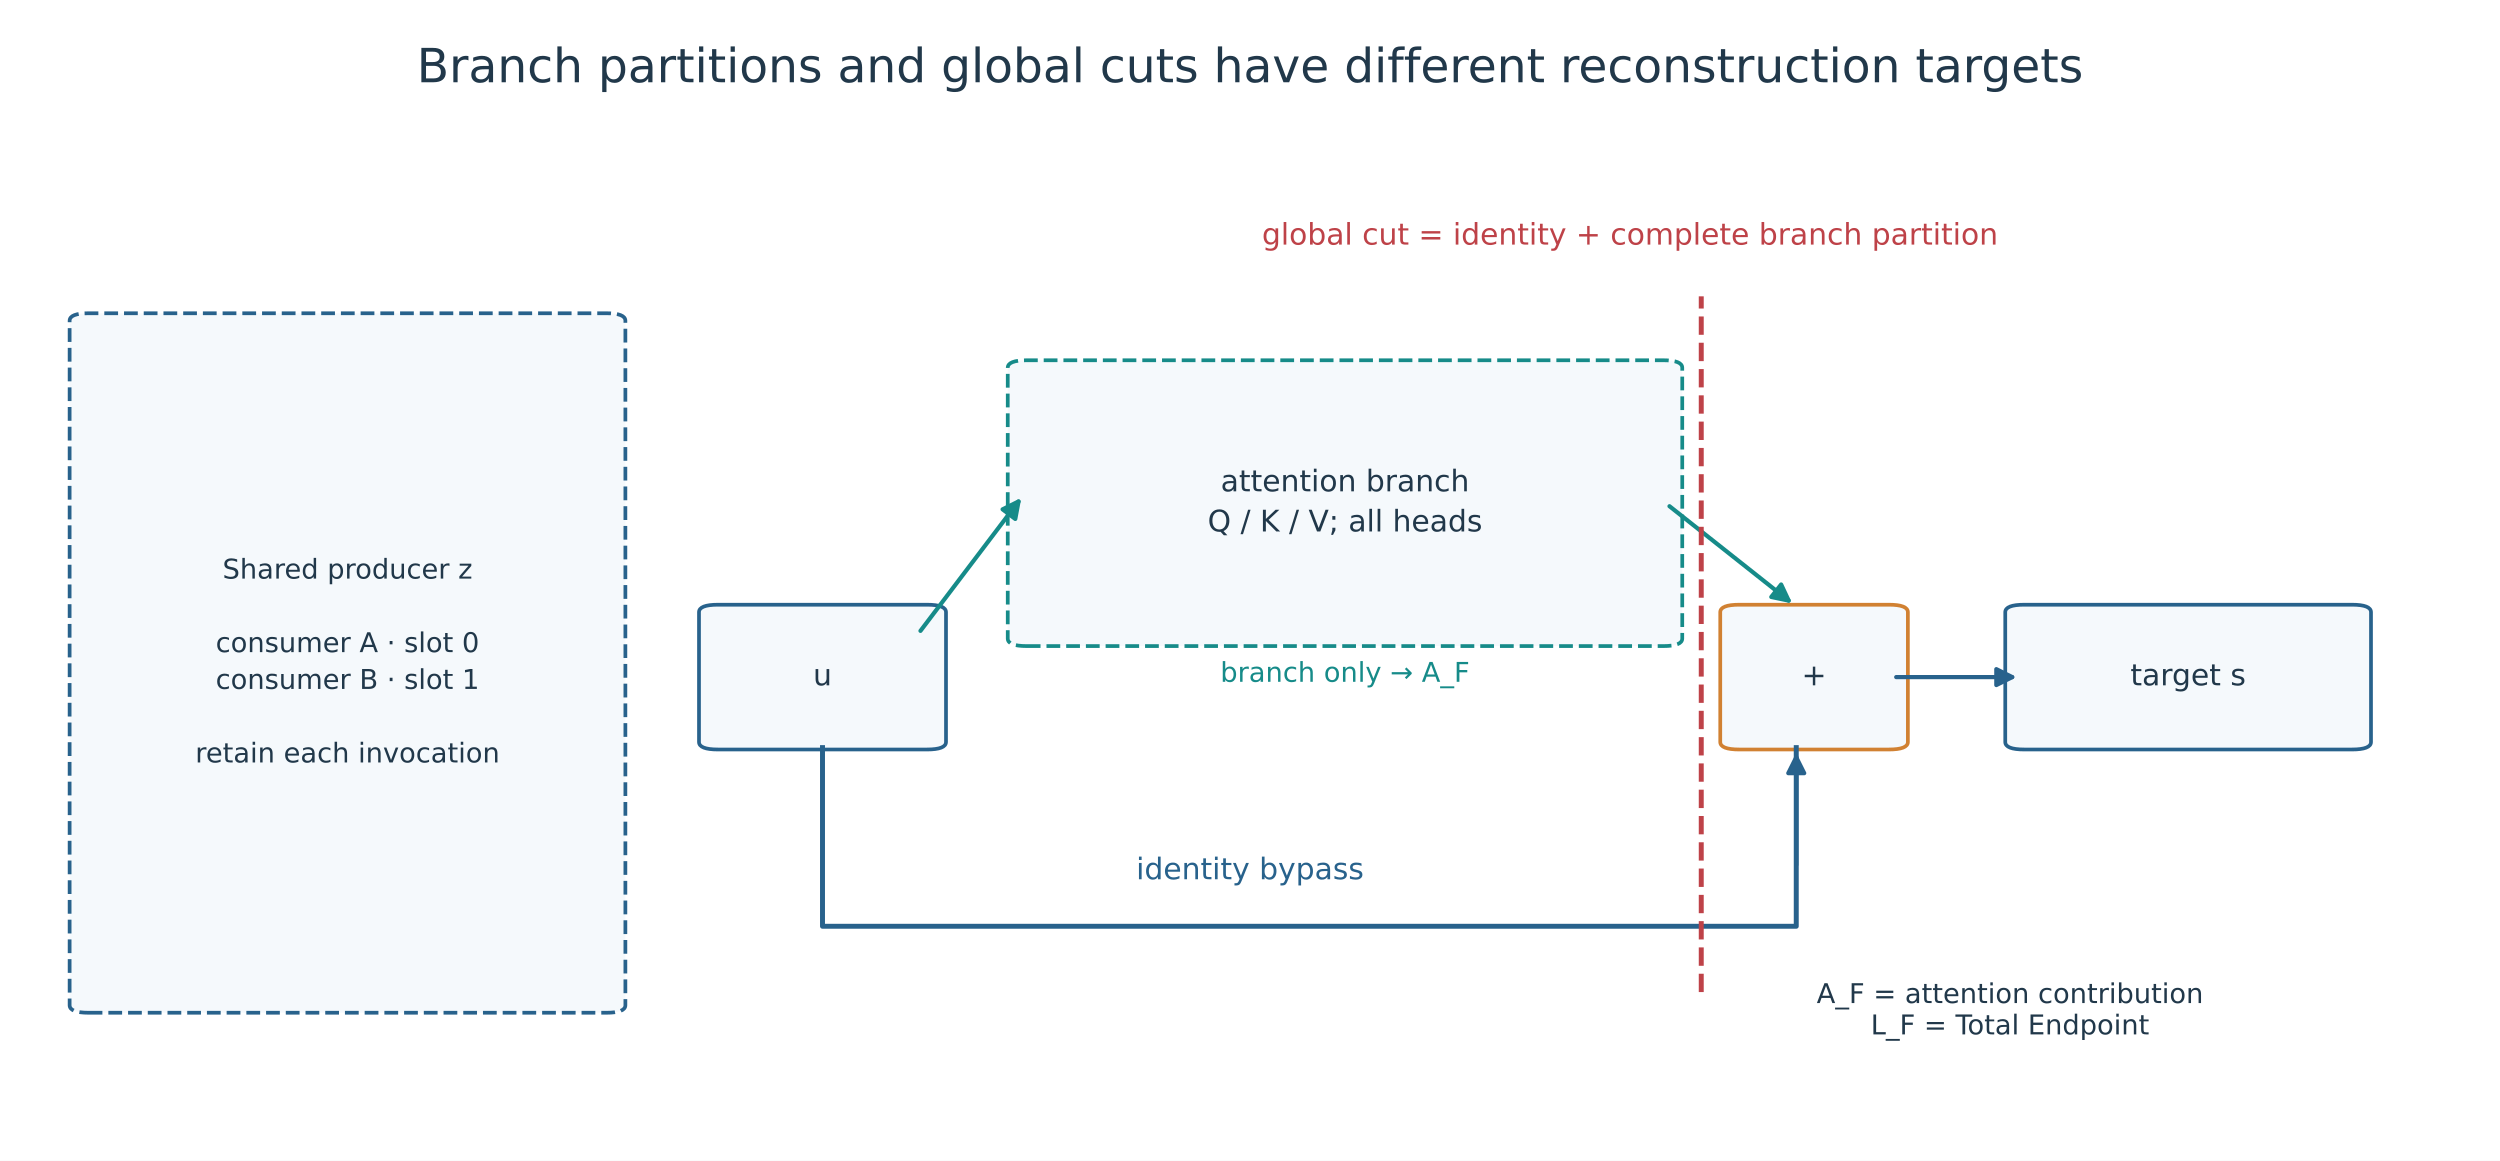
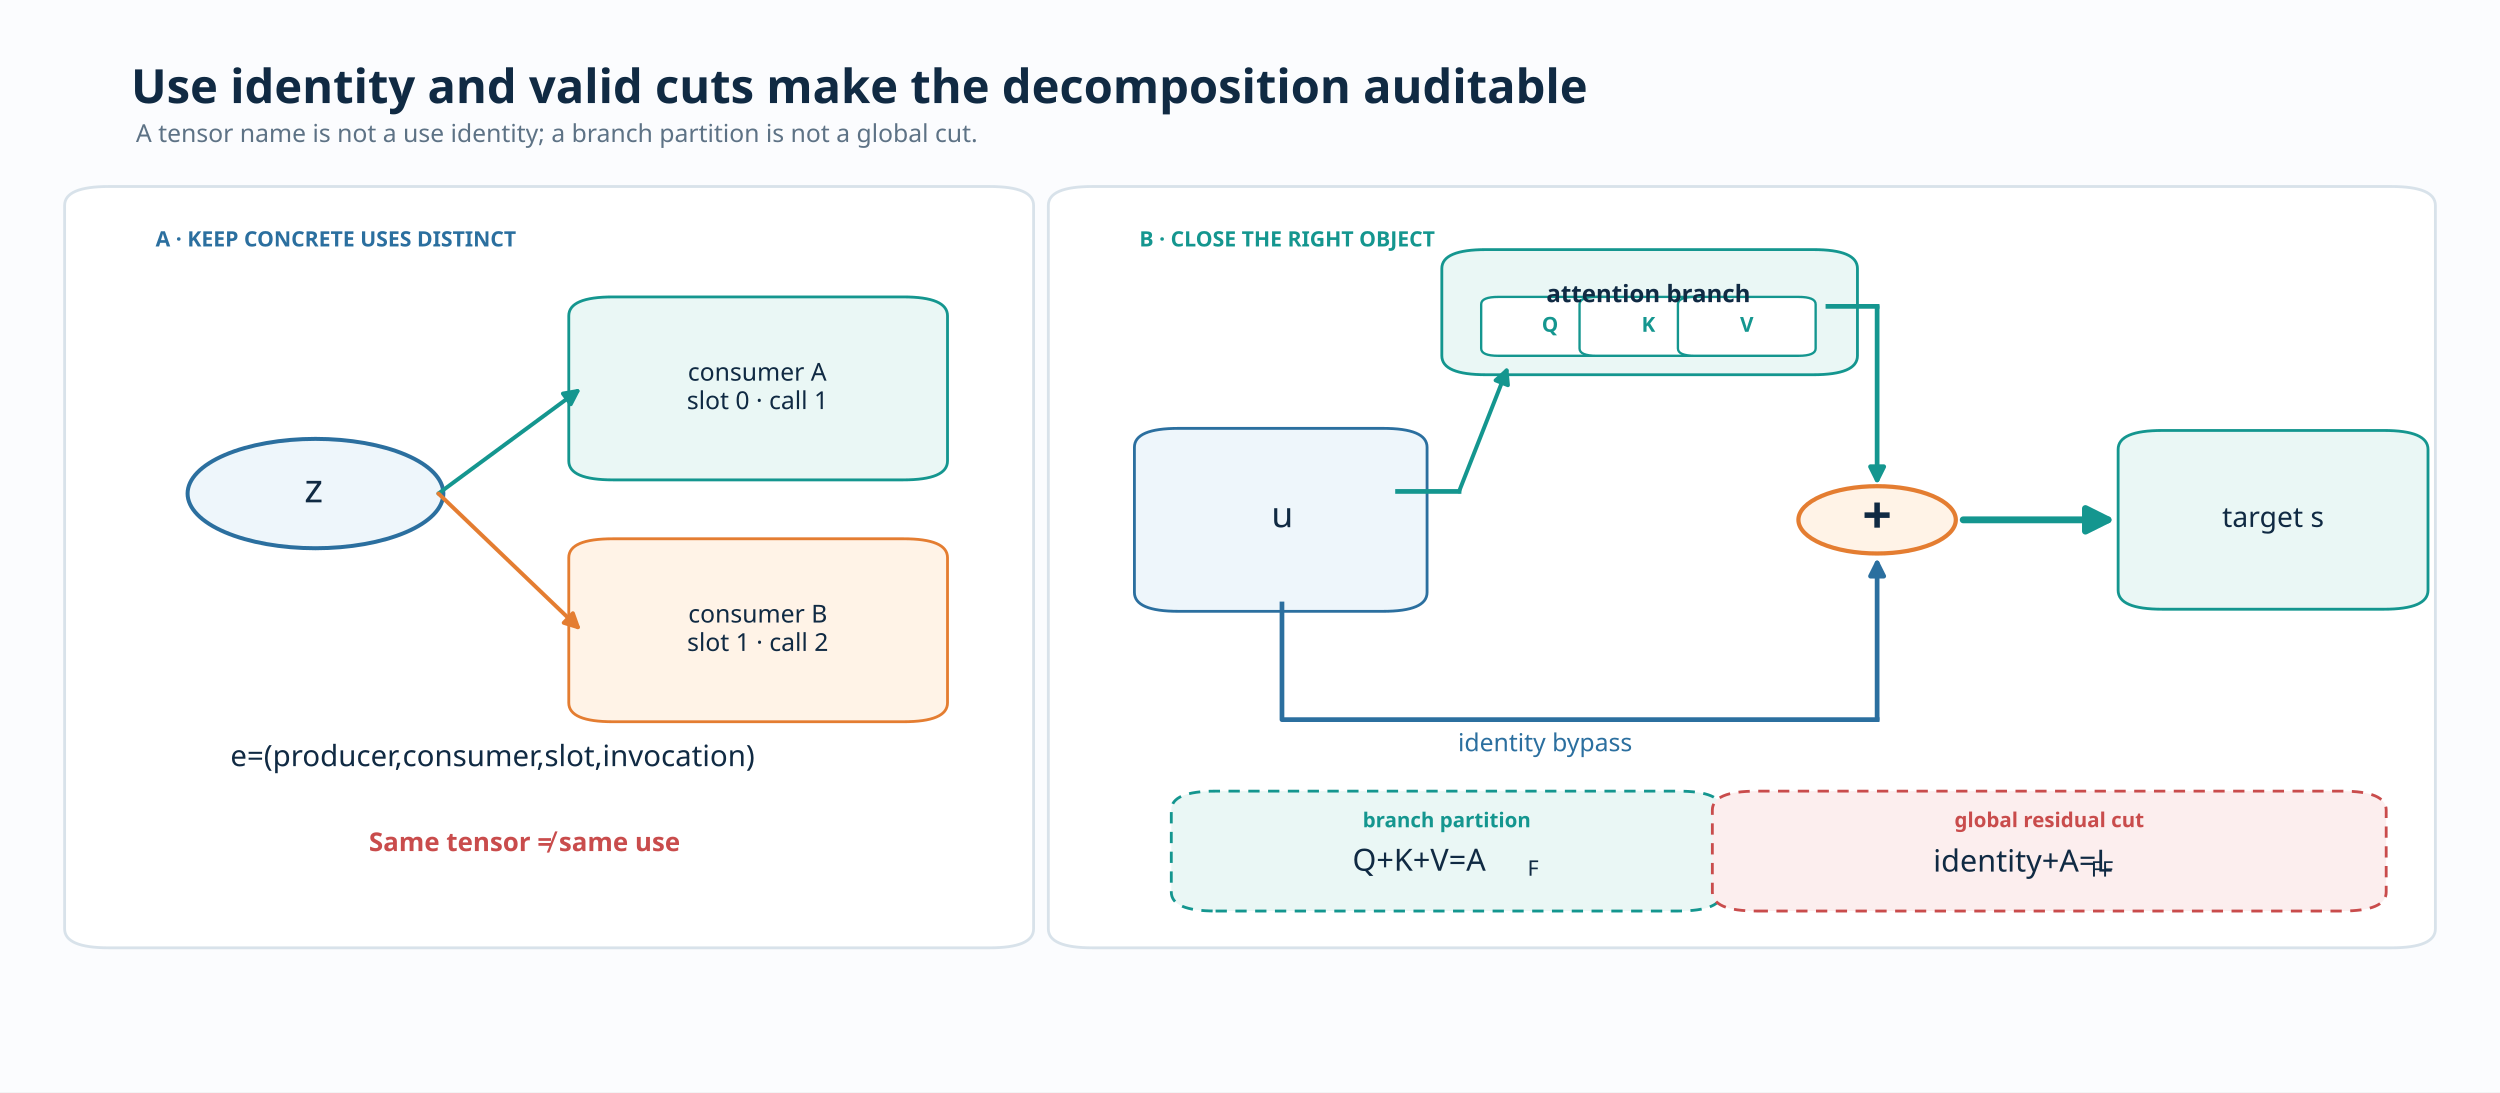
- <svg xmlns="http://www.w3.org/2000/svg" width="1008pt" height="468pt" viewBox="0 0 1008 468" version="1.1">
+ <svg xmlns="http://www.w3.org/2000/svg" width="1061.28pt" height="463.68pt" viewBox="0 0 1061.28 463.68" version="1.1">
  <defs>
    <style type="text/css">*{stroke-linejoin: round; stroke-linecap: butt}</style>
  </defs>
  <g id="figure_1">
    <g id="patch_1">
-       <path d="M 0 468 L 1008 468 L 1008 0 L 0 0 z " style="fill: #ffffff" />
+       <path d="M 0 463.68 L 1061.28 463.68 L 1061.28 0 L 0 0 z " style="fill: #fbfcfe" />
    </g>
    <g id="axes_1">
      <g id="patch_2">
-         <path d="M 35.734 408.339 L 244.49 408.339 Q 252.151 408.339 252.151 405.307 L 252.151 129.336 Q 252.151 126.304 244.49 126.304 L 35.734 126.304 Q 28.073 126.304 28.073 129.336 L 28.073 405.307 Q 28.073 408.339 35.734 408.339 z " clip-path="url(#pb5f3698e7a)" style="fill: #f5f9fc; stroke-dasharray: 5.55,2.4; stroke-dashoffset: 0; stroke: #28628c; stroke-width: 1.5; stroke-linejoin: miter" />
+         <path d="M 46.224 402.365 L 419.976 402.365 Q 438.768 402.365 438.768 394.33 L 438.768 87.206 Q 438.768 79.171 419.976 79.171 L 46.224 79.171 Q 27.432 79.171 27.432 87.206 L 27.432 394.33 Q 27.432 402.365 46.224 402.365 z " clip-path="url(#pe05f4bd399)" style="fill: #ffffff; stroke: #d8e2ea; stroke-width: 1.2; stroke-linejoin: miter" />
      </g>
      <g id="patch_3">
-         <path d="M 289.498 302.197 L 373.766 302.197 Q 381.427 302.197 381.427 299.164 L 381.427 246.851 Q 381.427 243.819 373.766 243.819 L 289.498 243.819 Q 281.837 243.819 281.837 246.851 L 281.837 299.164 Q 281.837 302.197 289.498 302.197 z " clip-path="url(#pb5f3698e7a)" style="fill: #f5f9fc; stroke: #28628c; stroke-width: 1.5; stroke-linejoin: miter" />
+         <path d="M 133.92 232.733 C 148.317 232.733 162.127 230.287 172.307 225.934 C 182.488 221.581 188.208 215.676 188.208 209.52 C 188.208 203.364 182.488 197.459 172.307 193.106 C 162.127 188.753 148.317 186.307 133.92 186.307 C 119.523 186.307 105.713 188.753 95.533 193.106 C 85.352 197.459 79.632 203.364 79.632 209.52 C 79.632 215.676 85.352 221.581 95.533 225.934 C 105.713 230.287 119.523 232.733 133.92 232.733 z " clip-path="url(#pe05f4bd399)" style="fill: #eef6fb; stroke: #2b6f9f; stroke-width: 1.7; stroke-linejoin: miter" />
      </g>
      <g id="patch_4">
-         <path d="M 413.986 260.498 L 670.622 260.498 Q 678.283 260.498 678.283 257.466 L 678.283 148.29 Q 678.283 145.258 670.622 145.258 L 413.986 145.258 Q 406.325 145.258 406.325 148.29 L 406.325 257.466 Q 406.325 260.498 413.986 260.498 z " clip-path="url(#pb5f3698e7a)" style="fill: #f5f9fc; stroke-dasharray: 5.55,2.4; stroke-dashoffset: 0; stroke: #168b89; stroke-width: 1.5; stroke-linejoin: miter" />
+         <path d="M 260.244 203.717 L 383.436 203.717 Q 402.228 203.717 402.228 195.682 L 402.228 134.078 Q 402.228 126.043 383.436 126.043 L 260.244 126.043 Q 241.452 126.043 241.452 134.078 L 241.452 195.682 Q 241.452 203.717 260.244 203.717 z " clip-path="url(#pe05f4bd399)" style="fill: #eaf7f5; stroke: #14968f; stroke-width: 1.2; stroke-linejoin: miter" />
      </g>
      <g id="patch_5">
-         <path d="M 701.266 302.197 L 761.594 302.197 Q 769.255 302.197 769.255 299.164 L 769.255 246.851 Q 769.255 243.819 761.594 243.819 L 701.266 243.819 Q 693.605 243.819 693.605 246.851 L 693.605 299.164 Q 693.605 302.197 701.266 302.197 z " clip-path="url(#pb5f3698e7a)" style="fill: #f5f9fc; stroke: #d18132; stroke-width: 1.5; stroke-linejoin: miter" />
+         <path d="M 186.12 209.52 Q 216.396 187.2 245.142 166.008 " clip-path="url(#pe05f4bd399)" style="fill: none; stroke: #14968f; stroke-width: 1.7; stroke-linecap: round" />
+         <path d="M 238.973 167.077 L 245.142 166.008 L 242.296 171.585 z " clip-path="url(#pe05f4bd399)" style="fill: #14968f; stroke: #14968f; stroke-width: 1.7; stroke-linecap: round" />
      </g>
      <g id="patch_6">
-         <path d="M 816.178 302.197 L 948.326 302.197 Q 955.987 302.197 955.987 299.164 L 955.987 246.851 Q 955.987 243.819 948.326 243.819 L 816.178 243.819 Q 808.517 243.819 808.517 246.851 L 808.517 299.164 Q 808.517 302.197 816.178 302.197 z " clip-path="url(#pb5f3698e7a)" style="fill: #f5f9fc; stroke: #28628c; stroke-width: 1.5; stroke-linejoin: miter" />
+         <path d="M 260.244 306.389 L 383.436 306.389 Q 402.228 306.389 402.228 298.354 L 402.228 236.75 Q 402.228 228.715 383.436 228.715 L 260.244 228.715 Q 241.452 228.715 241.452 236.75 L 241.452 298.354 Q 241.452 306.389 260.244 306.389 z " clip-path="url(#pe05f4bd399)" style="fill: #fff3e7; stroke: #e47d31; stroke-width: 1.2; stroke-linejoin: miter" />
      </g>
      <g id="patch_7">
-         <path d="M 371.143 254.356 Q 391.481 227.519 410.671 202.198 " clip-path="url(#pb5f3698e7a)" style="fill: none; stroke: #168b89; stroke-width: 1.7; stroke-linecap: round" />
-         <path d="M 404.255 205.366 L 410.671 202.198 L 409.356 209.231 z " clip-path="url(#pb5f3698e7a)" style="fill: #168b89; stroke: #168b89; stroke-width: 1.7; stroke-linecap: round" />
+         <path d="M 186.12 209.52 Q 216.396 238.536 245.3 266.237 " clip-path="url(#pe05f4bd399)" style="fill: none; stroke: #e47d31; stroke-width: 1.7; stroke-linecap: round" />
+         <path d="M 243.194 260.341 L 245.3 266.237 L 239.319 264.384 z " clip-path="url(#pe05f4bd399)" style="fill: #e47d31; stroke: #e47d31; stroke-width: 1.7; stroke-linecap: round" />
      </g>
      <g id="patch_8">
-         <path d="M 673.146 204.117 Q 697.912 223.726 721.189 242.155 " clip-path="url(#pb5f3698e7a)" style="fill: none; stroke: #168b89; stroke-width: 1.7; stroke-linecap: round" />
-         <path d="M 718.158 235.673 L 721.189 242.155 L 714.185 240.691 z " clip-path="url(#pb5f3698e7a)" style="fill: #168b89; stroke: #168b89; stroke-width: 1.7; stroke-linecap: round" />
+         <path d="M 463.824 402.365 L 1015.056 402.365 Q 1033.848 402.365 1033.848 394.33 L 1033.848 87.206 Q 1033.848 79.171 1015.056 79.171 L 463.824 79.171 Q 445.032 79.171 445.032 87.206 L 445.032 394.33 Q 445.032 402.365 463.824 402.365 z " clip-path="url(#pe05f4bd399)" style="fill: #ffffff; stroke: #d8e2ea; stroke-width: 1.2; stroke-linejoin: miter" />
      </g>
      <g id="patch_9">
-         <path d="M 724.248 348.719 Q 724.248 326.079 724.248 305.339 " clip-path="url(#pb5f3698e7a)" style="fill: none; stroke: #28628c; stroke-width: 1.7; stroke-linecap: round" />
-         <path d="M 721.048 311.739 L 724.248 305.339 L 727.448 311.739 z " clip-path="url(#pb5f3698e7a)" style="fill: #28628c; stroke: #28628c; stroke-width: 1.7; stroke-linecap: round" />
+         <path d="M 500.364 259.517 L 587.016 259.517 Q 605.808 259.517 605.808 251.482 L 605.808 189.878 Q 605.808 181.843 587.016 181.843 L 500.364 181.843 Q 481.572 181.843 481.572 189.878 L 481.572 251.482 Q 481.572 259.517 500.364 259.517 z " clip-path="url(#pe05f4bd399)" style="fill: #eef6fb; stroke: #2b6f9f; stroke-width: 1.2; stroke-linejoin: miter" />
      </g>
      <g id="patch_10">
-         <path d="M 764.555 273.008 Q 788.887 273.008 811.319 273.008 " clip-path="url(#pb5f3698e7a)" style="fill: none; stroke: #28628c; stroke-width: 1.7; stroke-linecap: round" />
-         <path d="M 804.919 269.808 L 811.319 273.008 L 804.919 276.208 z " clip-path="url(#pb5f3698e7a)" style="fill: #28628c; stroke: #28628c; stroke-width: 1.7; stroke-linecap: round" />
+         <path d="M 630.864 159.077 L 769.716 159.077 Q 788.508 159.077 788.508 151.042 L 788.508 113.99 Q 788.508 105.955 769.716 105.955 L 630.864 105.955 Q 612.072 105.955 612.072 113.99 L 612.072 151.042 Q 612.072 159.077 630.864 159.077 z " clip-path="url(#pe05f4bd399)" style="fill: #eaf7f5; stroke: #14968f; stroke-width: 1.2; stroke-linejoin: miter" />
+       </g>
+       <g id="patch_11">
+         <path d="M 636.084 151.042 L 679.932 151.042 Q 687.24 151.042 687.24 147.917 L 687.24 129.168 Q 687.24 126.043 679.932 126.043 L 636.084 126.043 Q 628.776 126.043 628.776 129.168 L 628.776 147.917 Q 628.776 151.042 636.084 151.042 z " clip-path="url(#pe05f4bd399)" style="fill: #ffffff; stroke: #14968f; stroke-linejoin: miter" />
+       </g>
+       <g id="patch_12">
+         <path d="M 677.844 151.042 L 721.692 151.042 Q 729 151.042 729 147.917 L 729 129.168 Q 729 126.043 721.692 126.043 L 677.844 126.043 Q 670.536 126.043 670.536 129.168 L 670.536 147.917 Q 670.536 151.042 677.844 151.042 z " clip-path="url(#pe05f4bd399)" style="fill: #ffffff; stroke: #14968f; stroke-linejoin: miter" />
+       </g>
+       <g id="patch_13">
+         <path d="M 719.604 151.042 L 763.452 151.042 Q 770.76 151.042 770.76 147.917 L 770.76 129.168 Q 770.76 126.043 763.452 126.043 L 719.604 126.043 Q 712.296 126.043 712.296 129.168 L 712.296 147.917 Q 712.296 151.042 719.604 151.042 z " clip-path="url(#pe05f4bd399)" style="fill: #ffffff; stroke: #14968f; stroke-linejoin: miter" />
+       </g>
+       <g id="patch_14">
+         <path d="M 917.964 258.624 L 1011.924 258.624 Q 1030.716 258.624 1030.716 250.589 L 1030.716 190.771 Q 1030.716 182.736 1011.924 182.736 L 917.964 182.736 Q 899.172 182.736 899.172 190.771 L 899.172 250.589 Q 899.172 258.624 917.964 258.624 z " clip-path="url(#pe05f4bd399)" style="fill: #eaf7f5; stroke: #14968f; stroke-width: 1.2; stroke-linejoin: miter" />
+       </g>
+       <g id="patch_15">
+         <path d="M 619.38 208.627 Q 629.82 182.066 639.565 157.275 " clip-path="url(#pe05f4bd399)" style="fill: none; stroke: #14968f; stroke-width: 1.7; stroke-linecap: round" />
+         <path d="M 634.91 161.462 L 639.565 157.275 L 640.122 163.511 z " clip-path="url(#pe05f4bd399)" style="fill: #14968f; stroke: #14968f; stroke-width: 1.7; stroke-linecap: round" />
+       </g>
+       <g id="patch_16">
+         <path d="M 796.86 130.061 Q 796.86 168.005 796.86 203.713 " clip-path="url(#pe05f4bd399)" style="fill: none; stroke: #14968f; stroke-width: 2; stroke-linecap: round" />
+         <path d="M 799.66 198.113 L 796.86 203.713 L 794.06 198.113 z " clip-path="url(#pe05f4bd399)" style="fill: #14968f; stroke: #14968f; stroke-width: 2; stroke-linecap: round" />
+       </g>
+       <g id="patch_17">
+         <path d="M 796.86 305.496 Q 796.86 271.123 796.86 238.986 " clip-path="url(#pe05f4bd399)" style="fill: none; stroke: #2b6f9f; stroke-width: 2; stroke-linecap: round" />
+         <path d="M 794.06 244.586 L 796.86 238.986 L 799.66 244.586 z " clip-path="url(#pe05f4bd399)" style="fill: #2b6f9f; stroke: #2b6f9f; stroke-width: 2; stroke-linecap: round" />
+       </g>
+       <g id="patch_18">
+         <path d="M 516.024 386.741 L 712.296 386.741 Q 731.088 386.741 731.088 378.706 L 731.088 343.886 Q 731.088 335.851 712.296 335.851 L 516.024 335.851 Q 497.232 335.851 497.232 343.886 L 497.232 378.706 Q 497.232 386.741 516.024 386.741 z " clip-path="url(#pe05f4bd399)" style="fill: #eaf7f5; stroke-dasharray: 4.8,3.6; stroke-dashoffset: 0; stroke: #14968f; stroke-width: 1.2; stroke-linejoin: miter" />
+       </g>
+       <g id="patch_19">
+         <path d="M 745.704 386.741 L 994.176 386.741 Q 1012.968 386.741 1012.968 378.706 L 1012.968 343.886 Q 1012.968 335.851 994.176 335.851 L 745.704 335.851 Q 726.912 335.851 726.912 343.886 L 726.912 378.706 Q 726.912 386.741 745.704 386.741 z " clip-path="url(#pe05f4bd399)" style="fill: #fceeee; stroke-dasharray: 4.8,3.6; stroke-dashoffset: 0; stroke: #c94c4c; stroke-width: 1.2; stroke-linejoin: miter" />
      </g>
      <g id="line2d_1">
-         <path d="M 331.632 301.439 L 331.632 373.464 L 724.248 373.464 L 724.248 301.439 " clip-path="url(#pb5f3698e7a)" style="fill: none; stroke: #28628c; stroke-width: 2; stroke-linecap: square" />
+         <path d="M 593.28 208.627 L 619.38 208.627 " clip-path="url(#pe05f4bd399)" style="fill: none; stroke: #14968f; stroke-width: 2; stroke-linecap: square" />
      </g>
      <g id="line2d_2">
-         <path d="M 685.944 400 L 685.944 119.48 " clip-path="url(#pb5f3698e7a)" style="fill: none; stroke-dasharray: 7.4,3.2; stroke-dashoffset: 0; stroke: #be4248; stroke-width: 2" />
+         <path d="M 775.98 130.061 L 796.86 130.061 " clip-path="url(#pe05f4bd399)" style="fill: none; stroke: #14968f; stroke-width: 2; stroke-linecap: square" />
+       </g>
+       <g id="line2d_3">
+         <path d="M 544.212 256.392 L 544.212 305.496 L 796.86 305.496 " clip-path="url(#pe05f4bd399)" style="fill: none; stroke: #2b6f9f; stroke-width: 2; stroke-linecap: square" />
      </g>
      <g id="text_1">
-         <text style="fill: #21384a; font: 11px 'DejaVu Sans'" transform="translate(89.7277 233.2942)">Shared producer z</text>
-         <text style="fill: #21384a; font: 11px 'DejaVu Sans'" transform="translate(140.112 248.1193)" />
-         <text style="fill: #21384a; font: 11px 'DejaVu Sans'" transform="translate(86.96739 262.9444)">consumer A · slot 0</text>
-         <text style="fill: #21384a; font: 11px 'DejaVu Sans'" transform="translate(86.95622 277.7695)">consumer B · slot 1</text>
-         <text style="fill: #21384a; font: 11px 'DejaVu Sans'" transform="translate(140.112 292.5945)" />
-         <text style="fill: #21384a; font: 11px 'DejaVu Sans'" transform="translate(78.72598 307.4196)">retain each invocation</text>
+         <text style="fill: #2b6f9f; font: 700 9px 'Inter Variable'; text-anchor: start" x="66.06" y="104.616" transform="rotate(-0 66.06 104.616)">A  ·  KEEP CONCRETE USES DISTINCT</text>
      </g>
      <g id="text_2">
-         <text style="fill: #21384a; font: 12px 'DejaVu Sans'; text-anchor: middle" x="331.632" y="276.319" transform="rotate(-0 331.632 276.3191)">u</text>
+         <g style="fill: #102a43" transform="translate(129.16 213.9692)">
+           <text>
+             <tspan style="font: 17px 'Inter Variable'" x="0" y="-0.719">z</tspan>
+           </text>
+         </g>
      </g>
      <g id="text_3">
-         <text style="fill: #21384a; font: 12px 'DejaVu Sans'" transform="translate(492.1721 198.1028)">attention branch</text>
-         <text style="fill: #21384a; font: 12px 'DejaVu Sans'" transform="translate(486.9203 214.2757)">Q / K / V; all heads</text>
+         <text style="fill: #102a43; font: 10.5px 'Inter Variable'" transform="translate(291.9814 161.5915)">consumer A</text>
+         <text style="fill: #102a43; font: 10.5px 'Inter Variable'" transform="translate(291.5746 173.6646)">slot 0 · call 1</text>
      </g>
      <g id="text_4">
-         <text style="fill: #21384a; font: 12px 'DejaVu Sans'; text-anchor: middle" x="731.43" y="276.319" transform="rotate(-0 731.43 276.3191)">+</text>
+         <text style="fill: #102a43; font: 10.5px 'Inter Variable'" transform="translate(292.1685 264.2635)">consumer B</text>
+         <text style="fill: #102a43; font: 10.5px 'Inter Variable'" transform="translate(291.6853 276.3366)">slot 1 · call 2</text>
      </g>
      <g id="text_5">
-         <text style="fill: #21384a; font: 12px 'DejaVu Sans'; text-anchor: middle" x="882.252" y="276.319" transform="rotate(-0 882.252 276.3191)">target s</text>
+         <g style="fill: #102a43" transform="translate(97.785 325.584)">
+           <text>
+             <tspan style="font: 12.5px 'Inter Variable'" x="0 9.178 19.338 23.897 31.551 36.257 43.752 51.406 58.797 65.938 73.226 77.932 86.573 93.714 101.209 108.594 115.192 122.583 133.533 140.821 145.526 154.168 160.765 163.793 171.288 175.377 184.018 187.046 194.431 201.456 208.951 216.092 223.111 227.201 230.228 237.723 245.108" y="-0.344">e=(producer,consumer,slot,invocation)</tspan>
+           </text>
+         </g>
      </g>
      <g id="text_6">
-         <text style="fill: #28628c; font: 12px 'DejaVu Sans'; text-anchor: middle" x="504" y="354.51" transform="rotate(-0 504 354.51)">identity bypass</text>
+         <text style="fill: #c94c4c; font: 700 11px 'Inter Variable'; text-anchor: middle" x="222.66" y="361.296" transform="rotate(-0 222.66 361.296)">Same tensor  ≠  same use</text>
      </g>
      <g id="text_7">
-         <text style="fill: #be4248; font: 12px 'DejaVu Sans'; text-anchor: middle" x="657.216" y="98.631" transform="rotate(-0 657.216 98.631)">global cut = identity + complete branch partition</text>
+         <text style="fill: #14968f; font: 700 9px 'Inter Variable'; text-anchor: start" x="483.66" y="104.616" transform="rotate(-0 483.66 104.616)">B  ·  CLOSE THE RIGHT OBJECT</text>
      </g>
      <g id="text_8">
-         <text style="fill: #168b89; font: 11px 'DejaVu Sans'; text-anchor: middle" x="542.304" y="274.903" transform="rotate(-0 542.304 274.9032)">branch only → A_F</text>
+         <g style="fill: #102a43" transform="translate(539.712 224.6058)">
+           <text>
+             <tspan style="font: 15px 'Inter Variable'" x="0" y="-0.812">u</tspan>
+           </text>
+         </g>
      </g>
      <g id="text_9">
-         <text style="fill: #21384a; font: 11px 'DejaVu Sans'" transform="translate(732.4832 404.4347)">A_F = attention contribution</text>
-         <text style="fill: #21384a; font: 11px 'DejaVu Sans'" transform="translate(754.2779 417.0582)">L_F = Total Endpoint</text>
+         <text style="fill: #102a43; font: 600 10.2px 'Inter Variable'; text-anchor: middle" x="699.768" y="128.266" transform="rotate(-0 699.768 128.2663)">attention branch</text>
+       </g>
+       <g id="text_10">
+         <text style="fill: #14968f; font: 600 8.8px 'Inter Variable'; text-anchor: middle" x="658.008" y="140.846" transform="rotate(-0 658.008 140.8455)">Q</text>
+       </g>
+       <g id="text_11">
+         <text style="fill: #14968f; font: 600 8.8px 'Inter Variable'; text-anchor: middle" x="699.768" y="140.846" transform="rotate(-0 699.768 140.8455)">K</text>
+       </g>
+       <g id="text_12">
+         <text style="fill: #14968f; font: 600 8.8px 'Inter Variable'; text-anchor: middle" x="741.528" y="140.846" transform="rotate(-0 741.528 140.8455)">V</text>
+       </g>
+       <g id="patch_20">
+         <path d="M 796.86 234.965 C 805.72 234.965 814.218 233.46 820.483 230.781 C 826.748 228.102 830.268 224.468 830.268 220.68 C 830.268 216.892 826.748 213.258 820.483 210.579 C 814.218 207.9 805.72 206.395 796.86 206.395 C 788 206.395 779.502 207.9 773.237 210.579 C 766.972 213.258 763.452 216.892 763.452 220.68 C 763.452 224.468 766.972 228.102 773.237 230.781 C 779.502 233.46 788 234.965 796.86 234.965 z " clip-path="url(#pe05f4bd399)" style="fill: #fff3e7; stroke: #e47d31; stroke-width: 1.8; stroke-linejoin: miter" />
+       </g>
+       <g id="text_13">
+         <text style="fill: #102a43; font: 12px 'Inter Variable'; text-anchor: middle" x="964.944" y="223.68" transform="rotate(-0 964.944 223.68)">target s</text>
+       </g>
+       <g id="text_14">
+         <text style="fill: #2b6f9f; font: 10.5px 'Inter Variable'; text-anchor: middle" x="655.92" y="318.888" transform="rotate(-0 655.92 318.888)">identity bypass</text>
+       </g>
+       <g id="text_15">
+         <text style="fill: #14968f; font: 700 8.7px 'Inter Variable'; text-anchor: middle" x="614.16" y="351.178" transform="rotate(-0 614.16 351.1777)">branch partition</text>
+       </g>
+       <g id="text_16">
+         <g style="fill: #102a43" transform="translate(574.12 370.0551)">
+           <text>
+             <tspan style="font: 13px 'Inter Variable'" x="0 11.906 22.473 33.173 43.739 54.674 65.241" y="-0.422">Q+K+V=A</tspan>
+             <tspan style="font: 9.1px 'Inter Variable'" x="74.334" y="1.706">F</tspan>
+           </text>
+         </g>
+       </g>
+       <g id="text_17">
+         <text style="fill: #c94c4c; font: 700 8.7px 'Inter Variable'; text-anchor: middle" x="869.94" y="351.127" transform="rotate(-0 869.94 351.1268)">global residual cut</text>
+       </g>
+       <g id="text_18">
+         <g style="fill: #102a43" transform="translate(820.67 370.2278)">
+           <text>
+             <tspan style="font: 13px 'Inter Variable'" x="0 3.148 11.108 18.688 26.368 30.621 33.77 38.022 47.294 57.861 74.647 85.213" y="-0.234">identity+A=L</tspan>
+             <tspan style="font: 9.1px 'Inter Variable'" x="66.954 92.688" y="1.894">FF</tspan>
+           </text>
+         </g>
+       </g>
+       <g id="text_19">
+         <text style="fill: #102a43; font: 700 22px 'Inter Variable'; text-anchor: middle" x="796.86" y="226.438" transform="rotate(-0 796.86 226.4378)">+</text>
+       </g>
+       <g id="patch_21">
+         <path d="M 833.4 220.68 Q 865.764 220.68 894.886 220.68 " clip-path="url(#pe05f4bd399)" style="fill: none; stroke: #14968f; stroke-width: 2.9; stroke-linecap: round" />
+         <path d="M 885.286 215.88 L 894.886 220.68 L 885.286 225.48 z " clip-path="url(#pe05f4bd399)" style="fill: #14968f; stroke: #14968f; stroke-width: 2.9; stroke-linecap: round" />
      </g>
    </g>
-     <g id="text_10">
-       <text style="fill: #21384a; font: 19px 'DejaVu Sans'; text-anchor: middle" x="504" y="33.157" transform="rotate(-0 504 33.15703)">Branch partitions and global cuts have different reconstruction targets</text>
+     <g id="text_20">
+       <text style="fill: #102a43; font: 700 20px 'Inter Variable'; text-anchor: start" x="55.62" y="43.756" transform="rotate(-0 55.62 43.75612)">Use identity and valid cuts make the decomposition auditable</text>
+     </g>
+     <g id="text_21">
+       <text style="fill: #5d7285; font: 10.5px 'Inter Variable'; text-anchor: start" x="57.708" y="60.277" transform="rotate(-0 57.708 60.27697)">A tensor name is not a use identity; a branch partition is not a global cut.</text>
    </g>
  </g>
  <defs>
-     <clipPath id="pb5f3698e7a">
-       <rect x="25.2" y="70.2" width="957.6" height="379.08" />
+     <clipPath id="pe05f4bd399">
+       <rect x="8.64" y="8.64" width="1044" height="446.4" />
    </clipPath>
  </defs>
</svg>
